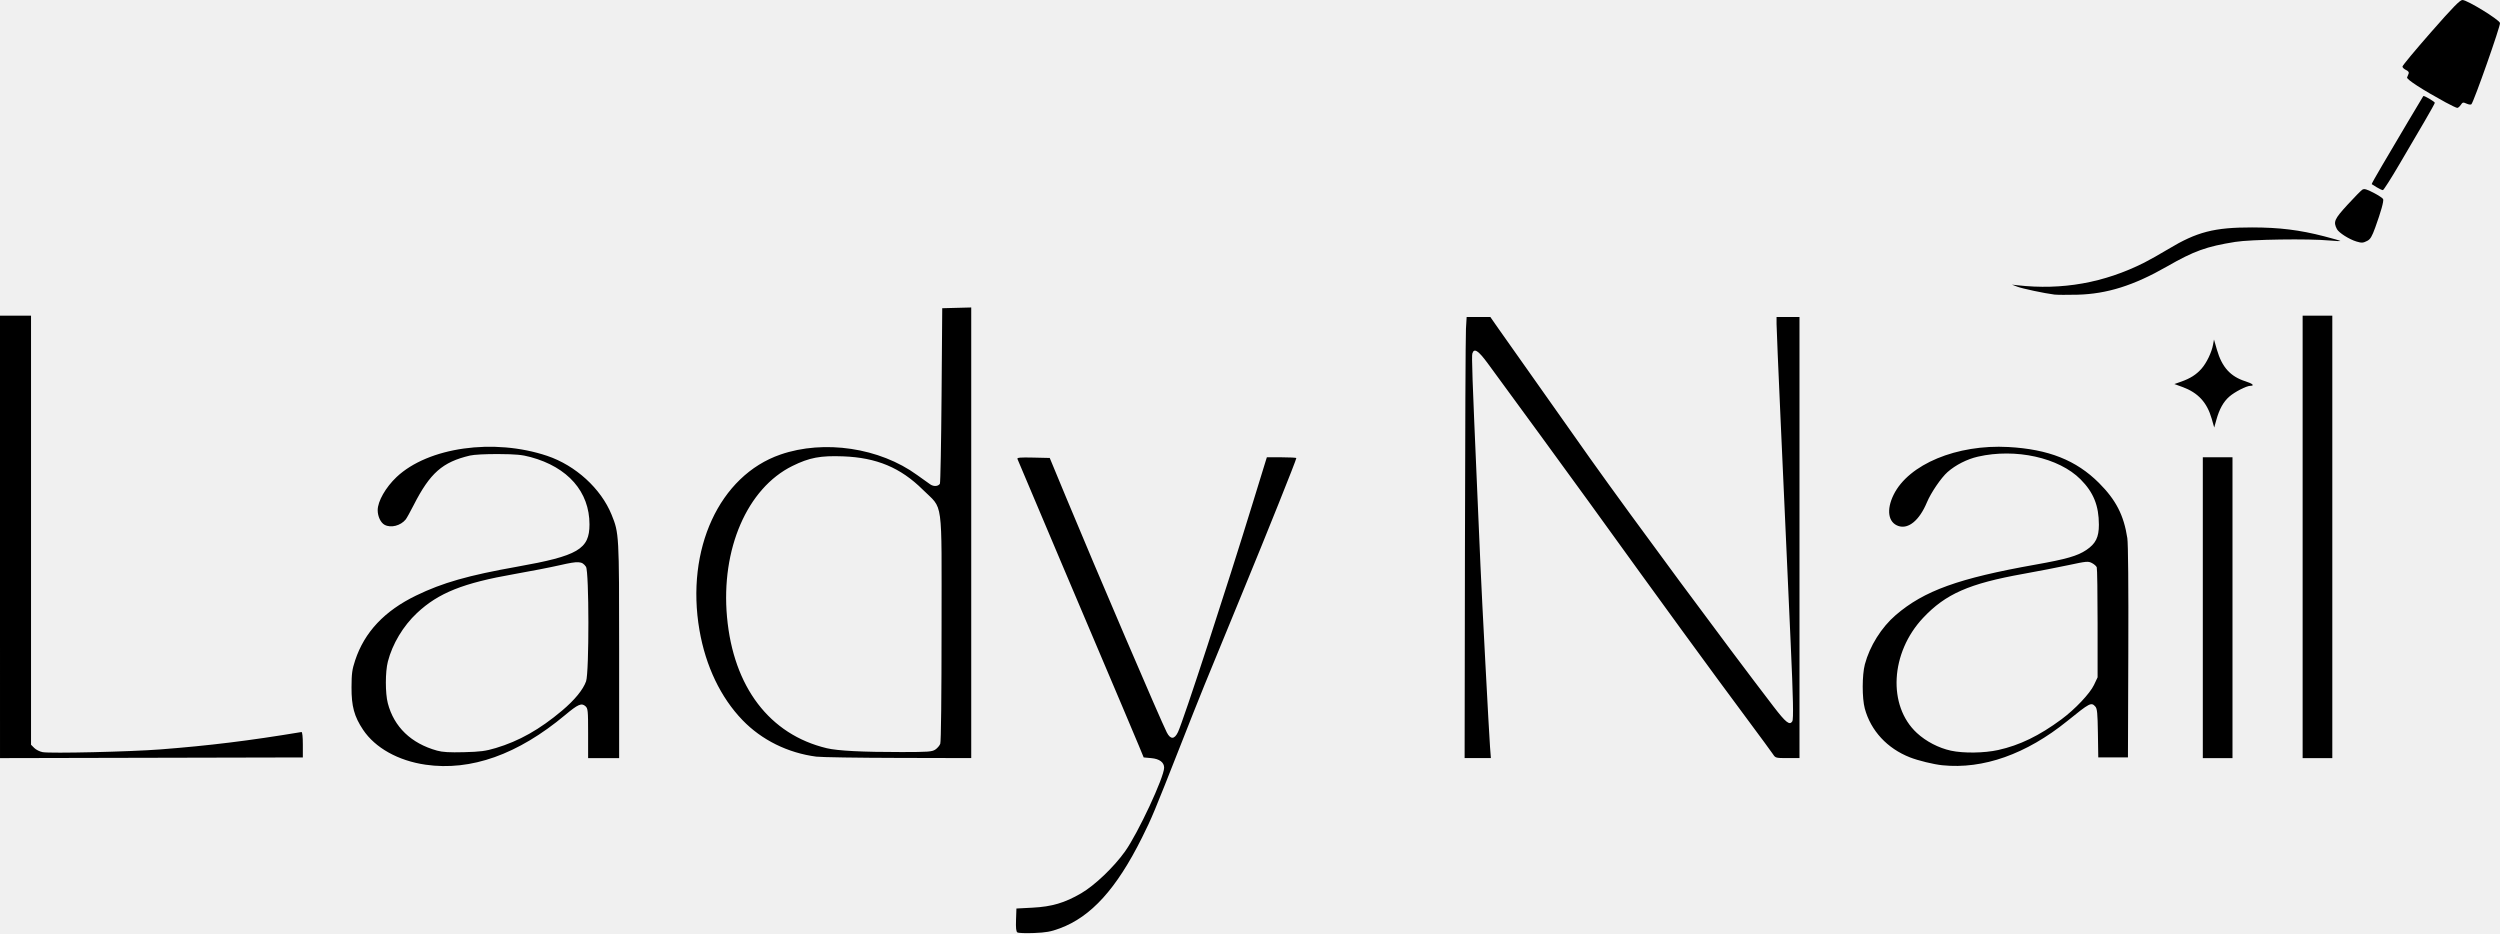
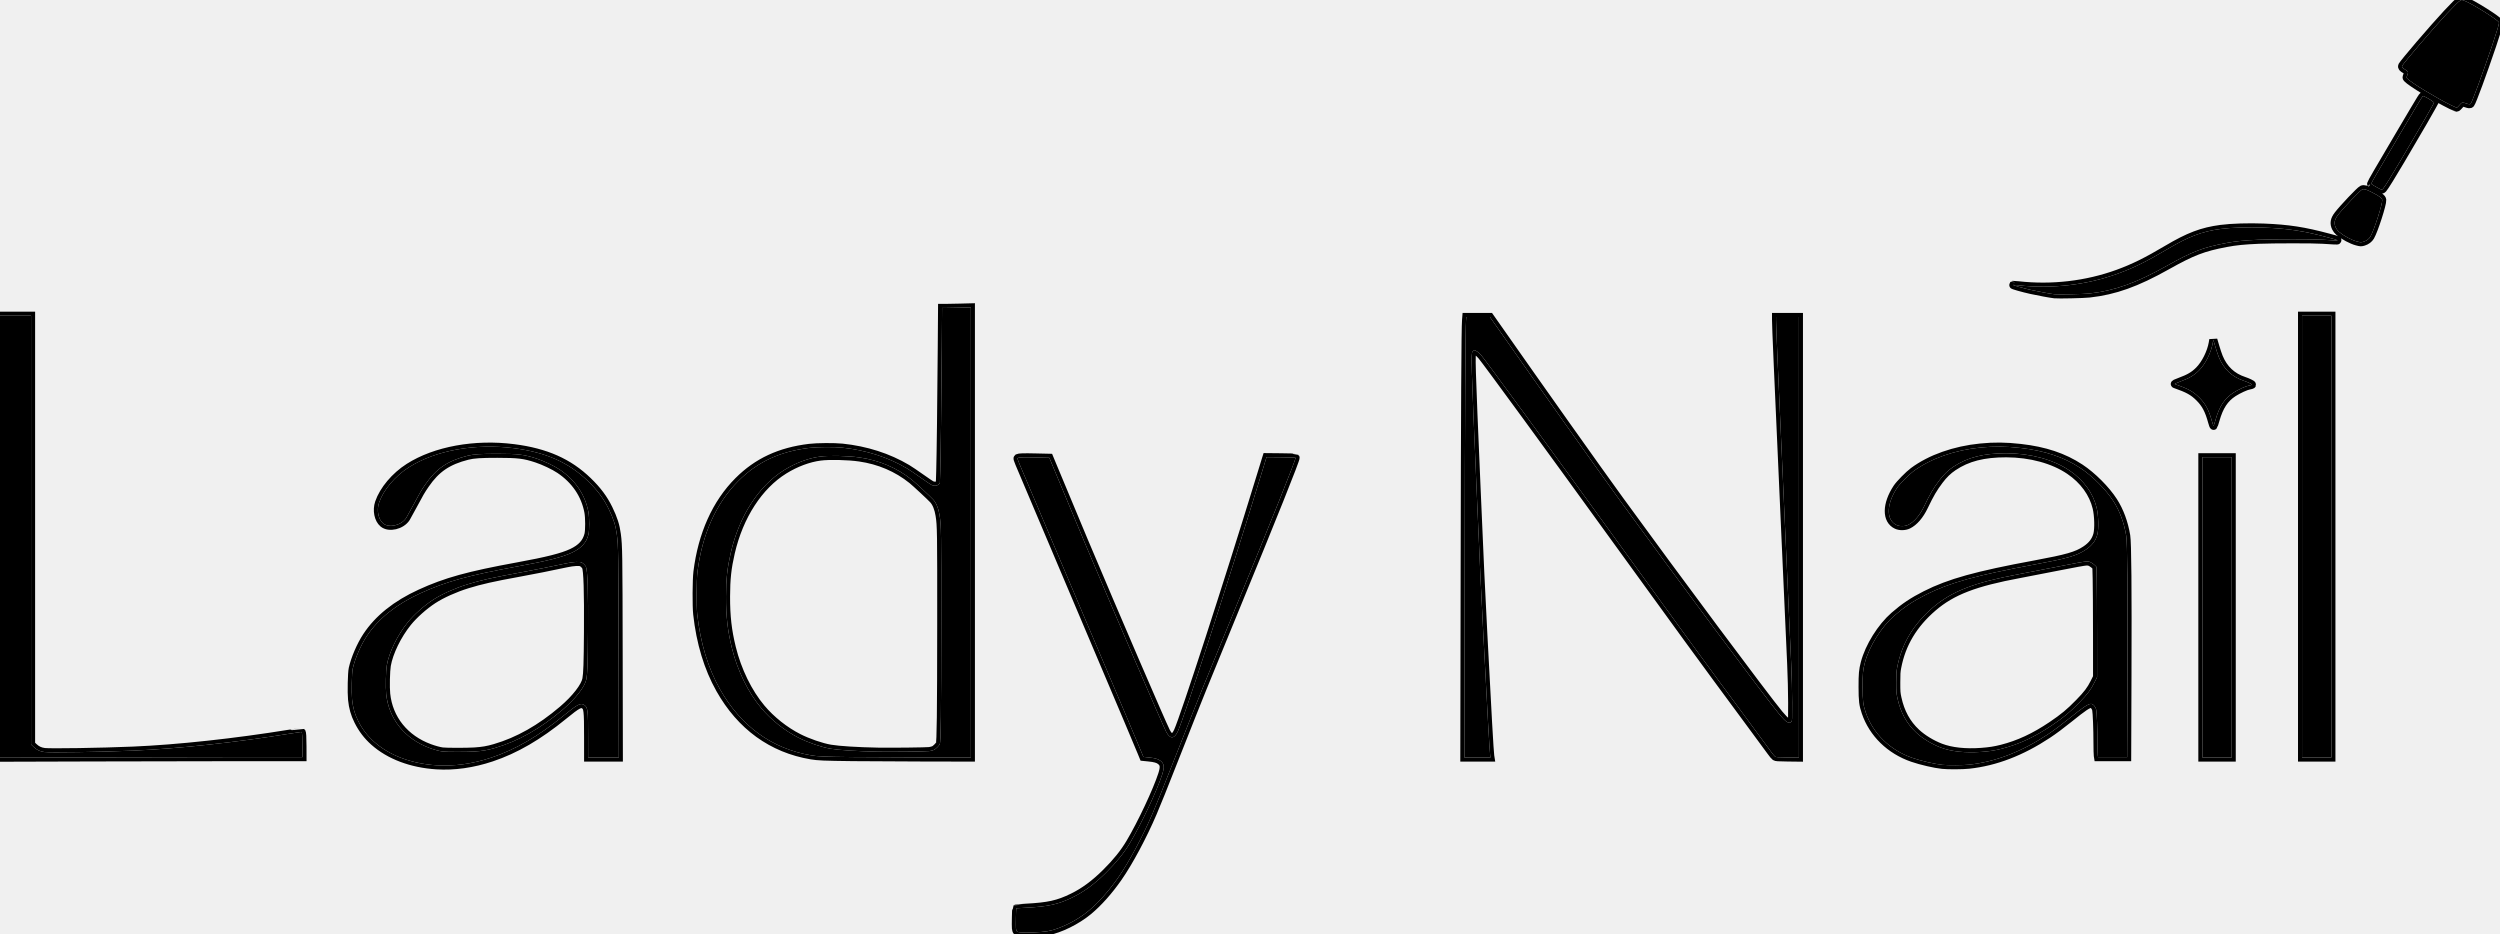
- <svg xmlns="http://www.w3.org/2000/svg" width="490.355mm" height="183.033mm" viewBox="0 0 490.355 183.033" version="1.1" id="svg1" xml:space="preserve">
-   <defs id="defs1" />
-   <g id="layer1" transform="translate(-278.4584,37.5444)">
-     <path style="fill:#000000" d="m 478.009,145.342 c -0.245,-0.17 -0.32,-0.868 -0.265,-2.463 l 0.078,-2.226 3.175,-0.166 c 3.787,-0.198 6.299,-0.942 9.525,-2.821 2.651,-1.544 6.395,-5.115 8.601,-8.204 2.534,-3.548 7.671,-14.555 7.671,-16.435 0,-1.042 -0.915,-1.724 -2.507,-1.87 l -1.505,-0.138 -0.926,-2.249 c -0.857,-2.082 -2.766,-6.587 -14.908,-35.19 -5.005,-11.789 -8.732,-20.604 -8.927,-21.109 -0.103,-0.267 0.559,-0.323 3.103,-0.265 l 3.233,0.075 3.236,7.805 c 5.822,14.044 18.499,43.625 19.724,46.028 0.723,1.417 1.509,1.391 2.196,-0.072 1.084,-2.308 9.489,-28.065 14.737,-45.162 1.184,-3.856 2.274,-7.398 2.422,-7.871 l 0.27,-0.86 h 2.89 c 1.589,0 2.89,0.071 2.89,0.159 0,0.348 -5.644,14.436 -10.641,26.564 -7.796,18.918 -7.884,19.136 -12.121,29.898 -5.158,13.102 -5.583,14.12 -7.513,17.992 -5,10.03 -9.977,15.518 -16.13,17.789 -1.76,0.649 -2.668,0.813 -5.056,0.909 -1.601,0.065 -3.064,0.011 -3.253,-0.119 z M 361.934,112.445 c -5.367,-0.774 -9.891,-3.302 -12.261,-6.85 -1.737,-2.601 -2.282,-4.605 -2.267,-8.334 0.011,-2.706 0.117,-3.488 0.715,-5.292 1.836,-5.534 5.753,-9.695 11.961,-12.706 5.176,-2.511 10.22,-3.95 19.844,-5.661 11.919,-2.119 14.155,-3.428 14.155,-8.292 0,-6.388 -4.222,-11.217 -11.542,-13.201 -1.691,-0.459 -2.883,-0.57 -6.318,-0.592 -2.478,-0.016 -4.792,0.105 -5.582,0.291 -5.395,1.274 -7.833,3.422 -11.05,9.734 -0.667,1.31 -1.366,2.569 -1.552,2.798 -0.998,1.23 -2.905,1.718 -4.14,1.057 -0.775,-0.415 -1.358,-1.65 -1.358,-2.88 0,-1.729 1.572,-4.482 3.708,-6.498 6.198,-5.846 19.089,-7.66 29.523,-4.154 5.591,1.879 10.564,6.419 12.647,11.547 1.467,3.611 1.481,3.867 1.481,26.695 v 21.046 h -3.043 -3.043 v -4.854 c 0,-4.484 -0.04,-4.889 -0.519,-5.323 -0.765,-0.692 -1.447,-0.397 -3.979,1.72 -9.267,7.749 -18.489,11.033 -27.384,9.75 z m 13.757,-3.263 c 4.592,-1.375 8.633,-3.655 13.003,-7.337 2.473,-2.084 4.141,-4.12 4.72,-5.76 0.616,-1.747 0.598,-21.579 -0.021,-22.463 -0.777,-1.11 -1.434,-1.151 -5.07,-0.32 -1.853,0.424 -5.87,1.207 -8.926,1.742 -10.097,1.766 -14.934,3.698 -19.152,7.651 -2.708,2.538 -4.82,6.062 -5.711,9.527 -0.517,2.012 -0.523,6.196 -0.011,8.161 1.212,4.654 4.57,7.887 9.659,9.301 1.092,0.303 2.414,0.38 5.292,0.307 3.214,-0.082 4.223,-0.213 6.216,-0.81 z m 283.767,3.376 c -1.734,-0.178 -4.739,-0.909 -6.372,-1.549 -4.465,-1.75 -7.681,-5.226 -8.863,-9.578 -0.549,-2.021 -0.541,-6.575 0.014,-8.67 0.951,-3.585 3.259,-7.266 6.064,-9.672 5.566,-4.773 12.302,-7.203 27.413,-9.89 6.068,-1.079 8.218,-1.697 9.956,-2.864 1.845,-1.239 2.471,-2.496 2.468,-4.958 -0.004,-3.75 -1.053,-6.348 -3.592,-8.898 -4.251,-4.268 -12.747,-6.146 -20.143,-4.453 -2.12,0.485 -4.364,1.625 -5.943,3.017 -1.262,1.114 -3.259,4.044 -4.057,5.954 -1.463,3.502 -3.602,5.285 -5.565,4.637 -2.032,-0.671 -2.423,-3.17 -0.961,-6.139 2.945,-5.982 12.426,-9.923 22.521,-9.361 7.866,0.438 13.291,2.59 17.748,7.04 3.337,3.332 4.885,6.339 5.569,10.822 0.167,1.092 0.24,9.474 0.195,22.383 l -0.072,20.638 h -2.91 -2.91 l -0.072,-4.749 c -0.06,-3.95 -0.145,-4.829 -0.504,-5.226 -0.805,-0.889 -1.062,-0.756 -5.509,2.841 -8.02,6.489 -16.498,9.493 -24.474,8.673 z m 10.927,-2.992 c 4.206,-0.93 8.056,-2.798 12.415,-6.023 2.653,-1.963 5.583,-5.059 6.379,-6.742 l 0.706,-1.493 V 84.731 c 0,-5.818 -0.074,-10.771 -0.164,-11.006 -0.09,-0.236 -0.518,-0.611 -0.951,-0.835 -0.731,-0.378 -1.049,-0.35 -4.532,0.396 -2.06,0.441 -6.067,1.218 -8.905,1.726 -10.643,1.906 -15.244,3.925 -19.673,8.633 -6.42,6.824 -6.986,17.239 -1.228,22.571 1.799,1.666 4.277,2.954 6.69,3.478 2.455,0.533 6.527,0.478 9.262,-0.127 z M 278.458,67.761 V 24.368 h 3.043 3.043 v 42.081 42.081 l 0.632,0.632 c 0.348,0.348 1.086,0.717 1.64,0.821 1.517,0.285 17.253,-0.082 23.128,-0.539 9.664,-0.752 17.341,-1.698 27.649,-3.407 0.161,-0.027 0.265,0.941 0.265,2.47 v 2.514 l -29.699,0.067 -29.699,0.067 z m 160.139,43.108 c -5.61,-0.729 -10.743,-3.267 -14.505,-7.169 -4.276,-4.436 -7.216,-10.578 -8.436,-17.622 -2.749,-15.875 3.911,-30.328 15.881,-34.467 8.566,-2.962 19.471,-1.33 26.804,4.012 1.073,0.781 2.243,1.615 2.601,1.853 0.674,0.448 1.53,0.386 1.869,-0.134 0.107,-0.164 0.254,-7.978 0.327,-17.364 l 0.132,-17.066 2.844,-0.075 2.844,-0.075 v 44.194 44.194 l -14.354,-0.034 c -7.894,-0.018 -15.098,-0.13 -16.007,-0.249 z m 23.306,-1.385 c 0.401,-0.262 0.842,-0.776 0.981,-1.142 0.153,-0.403 0.253,-9.369 0.253,-22.789 0,-25.916 0.394,-23.017 -3.68,-27.054 -4.363,-4.322 -9.069,-6.288 -15.634,-6.534 -4.458,-0.166 -6.613,0.243 -9.945,1.888 -8.865,4.376 -14.028,16.301 -12.823,29.613 1.243,13.727 8.349,23.072 19.58,25.749 2.128,0.507 7.025,0.757 14.709,0.75 5.168,-0.004 5.915,-0.059 6.56,-0.482 z M 565.795,70.207 c 0.035,-22.519 0.125,-41.986 0.199,-43.259 l 0.135,-2.315 h 2.325 2.325 l 1.52,2.183 c 1.724,2.475 14.227,20.185 18.073,25.598 8.296,11.677 26.589,36.419 35.945,48.617 2.425,3.162 3.161,3.743 3.686,2.91 0.26,-0.411 0.174,-4.553 -0.315,-15.28 -0.209,-4.584 -0.563,-12.442 -0.787,-17.463 -0.224,-5.02 -0.763,-16.945 -1.197,-26.498 -0.434,-9.554 -0.789,-17.977 -0.789,-18.719 v -1.349 h 2.249 2.249 v 43.259 43.259 h -2.351 c -2.273,0 -2.366,-0.024 -2.825,-0.728 -0.261,-0.4 -2.512,-3.466 -5.003,-6.813 -7.122,-9.569 -16.692,-22.699 -31.143,-42.73 -2.807,-3.891 -15.985,-21.943 -19.846,-27.186 -1.836,-2.493 -2.646,-3.014 -2.992,-1.926 -0.167,0.526 -0.023,4.633 0.919,26.201 0.283,6.476 0.584,13.441 0.67,15.478 0.243,5.763 1.683,33.081 1.873,35.52 l 0.17,2.183 h -2.577 -2.577 z M 710.523,81.65 V 52.149 h 2.91 2.91 V 81.65 111.151 H 713.433 710.523 Z M 730.102,67.76 V 24.368 h 2.91 2.91 v 43.392 43.392 h -2.91 -2.91 z M 712.268,44.591 c -0.92,-3.211 -2.678,-5.115 -5.765,-6.24 l -1.558,-0.568 1.341,-0.472 c 1.787,-0.629 2.964,-1.382 3.994,-2.555 0.984,-1.121 1.977,-3.185 2.247,-4.672 l 0.187,-1.032 0.58,2.01 c 0.986,3.419 2.649,5.256 5.601,6.187 1.393,0.439 1.867,0.877 0.955,0.882 -0.762,0.004 -3.075,1.19 -4.134,2.12 -1.155,1.014 -1.945,2.432 -2.535,4.548 l -0.421,1.511 z M 681.419,20.234 c -1.977,-0.25 -6.288,-1.166 -7.286,-1.548 l -1.049,-0.402 1.058,0.12 c 8.785,1 17.025,-0.469 24.911,-4.442 0.997,-0.502 3.122,-1.702 4.723,-2.665 5.586,-3.363 8.99,-4.242 16.404,-4.233 5.375,0.006 9.298,0.489 14.154,1.743 1.673,0.432 3.096,0.84 3.164,0.907 0.067,0.067 -0.884,0.028 -2.115,-0.087 -4.117,-0.385 -15.447,-0.217 -18.497,0.274 -5.699,0.918 -8.038,1.761 -13.418,4.84 -6.501,3.721 -11.756,5.373 -17.551,5.519 -1.965,0.05 -3.989,0.037 -4.498,-0.027 z M 740.642,9.822 C 739.223,9.394 737.194,8.102 736.828,7.395 c -0.741,-1.433 -0.52,-1.941 2.071,-4.772 1.346,-1.47 2.657,-2.805 2.914,-2.965 0.373,-0.233 0.818,-0.11 2.207,0.609 0.957,0.496 1.799,1.055 1.871,1.243 0.153,0.398 -0.414,2.437 -1.547,5.57 -0.638,1.762 -0.96,2.304 -1.557,2.612 -0.829,0.429 -1.104,0.446 -2.145,0.131 z m 4.012,-10.621 C 744.145,-1.106 743.693,-1.389 743.65,-1.428 c -0.043,-0.039 0.899,-1.721 2.093,-3.74 1.195,-2.018 3.468,-5.868 5.051,-8.554 1.584,-2.687 2.923,-4.928 2.977,-4.982 0.142,-0.142 2.256,1.1 2.258,1.327 0.001,0.106 -0.924,1.773 -2.055,3.704 -1.132,1.932 -3.364,5.739 -4.961,8.461 -1.597,2.722 -3.022,4.954 -3.168,4.96 -0.146,0.006 -0.681,-0.241 -1.191,-0.548 z M 758.148,-17.465 c -4.519,-2.459 -7.709,-4.524 -7.558,-4.894 0.083,-0.203 0.221,-0.545 0.308,-0.76 0.103,-0.254 -0.083,-0.5 -0.529,-0.704 -0.378,-0.172 -0.687,-0.474 -0.687,-0.67 0,-0.196 2.506,-3.213 5.569,-6.704 4.364,-4.974 5.707,-6.348 6.204,-6.348 0.921,0 7.181,3.838 7.357,4.511 0.134,0.511 -5.125,15.453 -5.61,15.941 -0.115,0.116 -0.543,0.059 -0.95,-0.126 -0.668,-0.305 -0.777,-0.28 -1.131,0.252 -0.215,0.324 -0.525,0.587 -0.69,0.585 -0.164,-0.002 -1.191,-0.49 -2.283,-1.083 z" id="path1" />
-   </g>
+ <svg xmlns="http://www.w3.org/2000/svg" width="1854" height="692" viewBox="0 0 1854 692" fill="none">
+   <mask id="path-1-outside-1_347_242" maskUnits="userSpaceOnUse" x="-3" y="-3" width="1860" height="698" fill="black">
+     <rect fill="white" x="-3" y="-3" width="1860" height="698" />
+     <path d="M756.37 691.427C754.13 691.188 753.725 690.756 753.414 688.265C753.237 686.842 753.496 673.781 753.706 673.593C753.736 673.567 756.928 673.378 760.8 673.174C777.539 672.293 784.733 670.696 795.371 665.5C804.005 661.281 811.737 655.579 820.238 647.157C827.99 639.476 833.582 632.536 838.004 625.106C846.544 610.758 857.966 586.482 861.879 574.366C863.694 568.747 863.388 566.339 860.583 564.181C858.832 562.834 856.527 562.18 851.893 561.715L847.945 561.32L846.502 557.8C843.303 549.997 834.424 528.999 803.252 455.514C770.874 379.187 758.979 351.103 755.9 343.72C754.797 341.075 754.414 339.818 754.669 339.68C755.652 339.149 758.99 339.045 768.187 339.258L778.198 339.49L779.536 342.725C786.141 358.696 798.69 388.792 803.902 401.16C827.625 457.455 861.367 535.812 864.848 542.691C867.646 548.221 870.857 548.127 873.459 542.44C878.371 531.701 910.131 433.89 934.712 353.8C936.846 346.848 938.743 340.68 938.929 340.094L939.267 339.028L949.927 339.134C955.79 339.192 960.68 339.332 960.792 339.445C961.351 340.005 943.776 383.93 915.358 453C892.18 509.335 890.003 514.717 874.081 555.08C861.163 587.828 858.485 594.511 854.967 602.76C847.609 620.017 837.282 639.302 829.178 650.92C822.309 660.768 814.548 669.473 807.2 675.572C798.574 682.733 785.884 689.01 776.856 690.582C771.841 691.455 760.88 691.907 756.37 691.427ZM323.78 567.553C305.121 566.371 288.779 560.206 277.37 550.045C272.445 545.658 268.625 540.644 265.615 534.613C263.024 529.423 261.734 524.876 261.095 518.688C260.568 513.574 260.883 499.071 261.591 495.88C263.219 488.536 267.52 478.531 271.909 471.88C280.521 458.826 293.742 448.232 311.68 440.013C330.606 431.342 347.422 426.685 383.794 420.045C405.885 416.011 416.942 413.219 424.101 409.864C431.096 406.586 434.885 402.446 436.39 396.44C437.158 393.378 437.144 383.918 436.364 379.72C433.98 366.855 426.621 355.983 415.038 348.214C410.945 345.468 403.363 341.865 397.918 340.077C388.794 337.081 384.261 336.528 368.782 336.523C356.635 336.519 351.094 336.889 346.718 337.994C332.061 341.696 323.487 347.52 315.442 359.24C312.345 363.752 311.091 365.897 306.49 374.563C304.19 378.895 301.843 383.168 301.276 384.059C297.733 389.619 288.499 391.803 284.119 388.117C280.528 385.096 279.207 378.418 281.096 372.84C284.297 363.391 292.958 353.096 303.198 346.567C322.838 334.045 352.193 328.688 381.003 332.369C404.786 335.407 421.771 342.944 436.076 356.809C443.074 363.591 447.703 369.8 451.369 377.32C454.946 384.656 456.616 389.891 457.443 396.358C458.577 405.229 458.642 409.559 458.782 486.04L458.922 561.8H447.54H436.158L436.151 546.84C436.139 526.465 435.919 524.609 433.294 522.841C430.63 521.045 428.404 522.192 417.919 530.765C399.349 545.949 382.214 555.902 364.479 561.807C350.511 566.457 336.875 568.383 323.78 567.553ZM351.827 557.317C357.923 556.922 361.619 556.287 367.033 554.704C384.367 549.636 400.811 540.345 417.207 526.356C426.954 518.039 433.904 509.077 434.885 503.56C435.641 499.308 435.89 491.939 436.057 468.792C436.274 438.82 435.758 422.672 434.504 420.228C433.981 419.207 432.589 417.802 431.52 417.216C429.985 416.375 425.378 416.604 419.84 417.799C409.42 420.045 394.735 422.965 384.48 424.828C365.609 428.257 356.46 430.32 346.615 433.364C337.307 436.241 327.708 440.548 321.28 444.729C314.49 449.146 306.904 455.902 302.291 461.64C294.704 471.079 288.506 483.827 286.852 493.395C286.148 497.466 285.882 509.71 286.391 514.645C288.297 533.141 300.182 547.93 318.59 554.711C322.082 555.998 325.739 556.994 328.096 557.3C330.944 557.671 346.192 557.683 351.827 557.317ZM1440.48 567.206C1434.68 566.595 1424.8 564.309 1418.3 562.069C1401.62 556.328 1388.95 543.964 1383.57 528.2C1381.68 522.659 1381.32 519.711 1381.3 509.48C1381.28 499.855 1381.55 496.894 1382.91 491.72C1386.13 479.444 1395.11 465.063 1404.82 456.608C1412.25 450.137 1418.68 445.849 1428 441.137C1445.76 432.159 1465.75 426.6 1509.12 418.578C1533.13 414.136 1540.12 412.122 1546.7 407.744C1551.38 404.627 1554.14 401.039 1555.38 396.465C1556.5 392.296 1556.26 382.365 1554.89 376.635C1552.28 365.723 1545.25 356.041 1534.8 348.955C1522.78 340.802 1505.79 336.173 1487.84 336.157C1470.97 336.141 1459.07 339.178 1448.62 346.165C1444.64 348.829 1441.46 351.909 1438.2 356.243C1433.71 362.222 1431.41 366.155 1426.89 375.56C1423.66 382.282 1419.55 387.05 1415.15 389.198C1412.65 390.417 1409 390.494 1406.56 389.379C1398.67 385.774 1398.8 373.984 1406.88 361.8C1408.8 358.908 1415.54 352.054 1418.94 349.532C1431.67 340.113 1449.46 333.814 1468.75 331.899C1478.94 330.886 1487.43 330.976 1498.4 332.213C1516.38 334.24 1530.4 338.925 1542.69 347.016C1551.64 352.907 1561.82 363.103 1567.35 371.72C1571.99 378.957 1575.18 387.588 1576.8 397.32C1577.65 402.437 1577.95 435.97 1577.71 501.88L1577.5 561.48H1566.71H1555.92L1555.73 560.28C1555.62 559.62 1555.52 555.48 1555.51 551.08C1555.49 540.633 1555.02 528.491 1554.54 526.307C1554.04 523.986 1552.25 521.992 1550.68 521.993C1548.55 521.994 1544.94 524.404 1534.77 532.62C1528.74 537.493 1523.12 541.674 1518.5 544.726C1499.01 557.593 1479.75 564.978 1460.16 567.088C1455.51 567.589 1444.74 567.653 1440.48 567.206ZM1469.28 557.625C1475.43 557.17 1479.44 556.545 1484.5 555.255C1497.16 552.026 1508.76 546.639 1521.49 538.066C1530.3 532.133 1534.88 528.337 1541.92 521.119C1547.97 514.926 1550.53 511.534 1553.14 506.298L1555.2 502.156L1555.18 470.138C1555.17 452.528 1555.05 434.125 1554.92 429.243L1554.69 420.366L1553.64 419.278C1553.06 418.68 1551.84 417.779 1550.93 417.276C1549.51 416.49 1548.97 416.37 1547.04 416.417C1545.67 416.452 1537.65 417.898 1526.4 420.142C1516.28 422.16 1503.54 424.636 1498.08 425.645C1464.47 431.857 1447.59 438.353 1433.44 450.508C1418.92 462.986 1410.29 477.461 1406.96 494.909C1406.36 498.063 1406.25 499.694 1406.26 506.12C1406.26 513.072 1406.32 513.944 1407.12 517.672C1409.4 528.291 1413.98 536.683 1421.19 543.388C1425.8 547.684 1432.5 551.771 1439.13 554.331C1446.92 557.338 1457.52 558.497 1469.28 557.625ZM0 398.013V234.12H11.52H23.04V393.111V552.103L24.95 553.924C27.286 556.153 29.667 557.286 32.903 557.709C37.232 558.275 74.612 557.69 98.56 556.678C131.722 555.28 174.566 550.641 214.88 544.085C219.632 543.313 223.574 542.728 223.641 542.787C224.078 543.175 224.294 546.678 224.306 553.56L224.321 561.48H182.961C160.213 561.48 109.741 561.576 70.801 561.693L0.001 561.906L0 398.013ZM632.64 561.464C610.986 561.201 606.632 561.02 601.633 560.173C572.435 555.225 549.39 538.52 533.915 511.084C525.078 495.418 519.376 476.578 517.06 455.4C516.403 449.39 516.507 430.063 517.229 424.2C520.651 396.388 531.076 373.167 547.524 356.719C561.68 342.562 578.395 334.783 600.32 332.148C606.013 331.464 618.792 331.38 624.64 331.988C642.267 333.822 658.663 339.089 672.725 347.434C674.526 348.503 679.112 351.596 682.916 354.307C686.72 357.018 690.351 359.453 690.986 359.718C692.881 360.51 694.861 360.351 696.022 359.313L697.014 358.427L697.294 349.473C697.628 338.804 698.139 297.636 698.437 257.4L698.651 228.36L701.406 228.359C702.92 228.359 707.724 228.264 712.08 228.148L720 227.937V394.869V561.8L685.68 561.746C666.804 561.716 642.936 561.589 632.64 561.464ZM689.374 556.999C690.57 556.823 692.088 556.403 692.749 556.066C693.98 555.438 696.272 553.166 696.948 551.902C697.726 550.449 697.983 529.34 698.031 463.08C698.081 393.769 698.024 389.862 696.797 382.106C695.997 377.041 694.336 372.966 692.057 370.479C690.069 368.308 678.938 357.961 676.384 355.909C665.28 346.988 652.15 341.373 637.44 339.255C628.885 338.024 614.991 337.711 608.224 338.598C599.589 339.73 590.116 343.279 581.556 348.588C562.699 360.286 548.256 382.615 541.965 409.8C539.339 421.149 538.448 429.361 538.425 442.44C538.398 457.107 539.599 467.674 542.744 480.457C546.891 497.317 554.822 513.553 564.58 525.16C572.011 534.001 581.867 541.831 592.194 547.1C599.151 550.649 609.144 554.091 615.769 555.22C622.129 556.303 635.9 557.168 651.2 557.445C661.307 557.629 687.153 557.326 689.374 556.999ZM1086.21 426.04C1086.42 301.58 1086.74 243.43 1087.24 237.4L1087.43 235.08H1096.17H1104.92L1108.68 240.44C1144.54 291.594 1183.49 346.518 1201.32 371.08C1240.82 425.493 1309.3 517.383 1319.39 529.508C1324.59 535.761 1326.78 537.118 1328.54 535.173C1329.08 534.572 1329.12 533.655 1329.08 521.205C1329.06 513.091 1328.78 501.81 1328.36 492.36C1327.97 483.824 1326.01 440.264 1324 395.56C1318.35 270.288 1317.12 242.031 1317.12 237.24V235.08H1325.6H1334.08V398.463V561.847L1325.66 561.743C1318.44 561.655 1317.13 561.564 1316.43 561.103C1315.98 560.808 1314.56 559.08 1313.26 557.263C1311.97 555.446 1303.77 544.312 1295.04 532.52C1264.57 491.349 1241.74 460.068 1197.76 399.24C1151.49 335.23 1102.31 267.958 1098.76 263.816C1096.64 261.337 1094.24 259.579 1093.24 259.775C1092.95 259.832 1092.4 260.288 1092.03 260.788C1090.81 262.438 1090.97 267.766 1095.04 362.76C1097.63 422.896 1098.07 432.468 1100.01 469.96C1103.01 527.974 1104.69 557.648 1105.15 560.6L1105.34 561.8H1095.66H1085.97L1086.21 426.04ZM1633.28 450.44V339.08H1644.16H1655.04V450.44V561.8H1644.16H1633.28V450.44ZM1707.2 397.96V234.12H1718.08H1728.96V397.96V561.8H1718.08H1707.2V397.96ZM1640.49 312.767C1638.13 304.125 1635.62 299.408 1630.92 294.76C1626.4 290.297 1622.79 288.307 1612.96 284.86C1612.48 284.693 1613.38 284.246 1616.48 283.11C1623.49 280.538 1627.05 278.448 1630.79 274.713C1635.52 269.978 1639.74 261.56 1640.99 254.331L1641.39 251.982L1642.88 257.051C1643.7 259.839 1644.89 263.39 1645.53 264.943C1649.11 273.698 1655.37 279.577 1664.16 282.44C1666.73 283.278 1670.08 284.882 1670.08 285.277C1670.08 285.425 1669.14 285.702 1667.98 285.893C1665.59 286.289 1659.95 288.871 1656.28 291.246C1649.73 295.478 1645.88 301.333 1643.02 311.4C1642.37 313.688 1641.74 315.671 1641.61 315.807C1641.49 315.943 1640.99 314.575 1640.49 312.767ZM1523.68 218.237C1520.68 217.902 1512.33 216.366 1506.24 215.03C1500.44 213.756 1492.55 211.529 1492.85 211.247C1492.91 211.19 1494.69 211.337 1496.8 211.574C1521.72 214.362 1547.47 211.349 1570.55 202.945C1582.34 198.652 1591.94 193.913 1607.2 184.849C1623.18 175.362 1633.11 171.602 1647.04 169.77C1654.86 168.741 1667.71 168.339 1678.67 168.78C1697.18 169.526 1708.57 171.28 1726.88 176.2C1734.73 178.31 1735.07 178.496 1730.72 178.289C1728.78 178.197 1725.11 177.971 1722.56 177.786C1716.41 177.341 1685.49 177.343 1675.2 177.789C1664.08 178.272 1658.09 178.871 1650.98 180.21C1633.88 183.433 1625.85 186.513 1607.04 197.075C1584.27 209.858 1568.28 215.571 1549.44 217.665C1545.27 218.128 1526.45 218.546 1523.68 218.237ZM1747.94 179.083C1743.96 178.038 1738.27 175 1734.66 171.981C1733.73 171.212 1732.81 170.022 1732.26 168.907C1730.69 165.69 1731.15 162.937 1733.87 159.4C1737.71 154.395 1750.27 141.169 1751.8 140.519C1753.17 139.938 1754.76 140.415 1759.35 142.78C1764.61 145.489 1766.53 146.931 1766.66 148.277C1766.94 151.155 1760.58 170.891 1757.88 175.493C1756.89 177.183 1754.97 178.612 1752.85 179.243C1750.88 179.829 1750.78 179.826 1747.94 179.083ZM1763.25 139.238C1761.08 138.072 1759.47 137.091 1758.44 136.316C1758.24 136.163 1764.65 125.095 1779.28 100.36C1798.58 67.731 1796.44 71.161 1797.41 71.397C1798.51 71.663 1802.56 73.98 1804 75.161L1805.14 76.102L1803.63 78.871C1800.91 83.88 1797.16 90.328 1780.56 118.564C1774.13 129.496 1768.34 138.822 1767.28 139.96C1766.91 140.356 1766.45 140.677 1766.26 140.675C1766.07 140.672 1764.72 140.025 1763.25 139.238ZM1817.66 77.974C1806.33 72.4 1787.75 61.081 1785.16 58.172C1784.57 57.512 1784.57 57.464 1785.27 55.751C1785.69 54.699 1785.89 53.735 1785.76 53.33C1785.65 52.96 1784.77 52.215 1783.81 51.675C1781.69 50.481 1781.01 49.634 1781.48 48.769C1782.04 47.724 1787.8 40.692 1794.39 33C1810.41 14.326 1822.23 1.56 1824.59 0.368C1825.62 -0.149 1825.75 -0.143 1827.54 0.525C1833.3 2.679 1852.49 14.733 1853.23 16.661C1853.49 17.355 1852.02 22.326 1848.21 33.64C1841.26 54.217 1833.41 75.509 1832.25 76.92C1831.79 77.478 1830.99 77.421 1828.88 76.68C1826.46 75.828 1825.74 75.87 1824.88 76.912C1823.59 78.473 1822.15 79.88 1821.84 79.88C1821.67 79.88 1819.79 79.022 1817.66 77.974Z" />
+   </mask>
+   <path d="M756.37 691.427C754.13 691.188 753.725 690.756 753.414 688.265C753.237 686.842 753.496 673.781 753.706 673.593C753.736 673.567 756.928 673.378 760.8 673.174C777.539 672.293 784.733 670.696 795.371 665.5C804.005 661.281 811.737 655.579 820.238 647.157C827.99 639.476 833.582 632.536 838.004 625.106C846.544 610.758 857.966 586.482 861.879 574.366C863.694 568.747 863.388 566.339 860.583 564.181C858.832 562.834 856.527 562.18 851.893 561.715L847.945 561.32L846.502 557.8C843.303 549.997 834.424 528.999 803.252 455.514C770.874 379.187 758.979 351.103 755.9 343.72C754.797 341.075 754.414 339.818 754.669 339.68C755.652 339.149 758.99 339.045 768.187 339.258L778.198 339.49L779.536 342.725C786.141 358.696 798.69 388.792 803.902 401.16C827.625 457.455 861.367 535.812 864.848 542.691C867.646 548.221 870.857 548.127 873.459 542.44C878.371 531.701 910.131 433.89 934.712 353.8C936.846 346.848 938.743 340.68 938.929 340.094L939.267 339.028L949.927 339.134C955.79 339.192 960.68 339.332 960.792 339.445C961.351 340.005 943.776 383.93 915.358 453C892.18 509.335 890.003 514.717 874.081 555.08C861.163 587.828 858.485 594.511 854.967 602.76C847.609 620.017 837.282 639.302 829.178 650.92C822.309 660.768 814.548 669.473 807.2 675.572C798.574 682.733 785.884 689.01 776.856 690.582C771.841 691.455 760.88 691.907 756.37 691.427ZM323.78 567.553C305.121 566.371 288.779 560.206 277.37 550.045C272.445 545.658 268.625 540.644 265.615 534.613C263.024 529.423 261.734 524.876 261.095 518.688C260.568 513.574 260.883 499.071 261.591 495.88C263.219 488.536 267.52 478.531 271.909 471.88C280.521 458.826 293.742 448.232 311.68 440.013C330.606 431.342 347.422 426.685 383.794 420.045C405.885 416.011 416.942 413.219 424.101 409.864C431.096 406.586 434.885 402.446 436.39 396.44C437.158 393.378 437.144 383.918 436.364 379.72C433.98 366.855 426.621 355.983 415.038 348.214C410.945 345.468 403.363 341.865 397.918 340.077C388.794 337.081 384.261 336.528 368.782 336.523C356.635 336.519 351.094 336.889 346.718 337.994C332.061 341.696 323.487 347.52 315.442 359.24C312.345 363.752 311.091 365.897 306.49 374.563C304.19 378.895 301.843 383.168 301.276 384.059C297.733 389.619 288.499 391.803 284.119 388.117C280.528 385.096 279.207 378.418 281.096 372.84C284.297 363.391 292.958 353.096 303.198 346.567C322.838 334.045 352.193 328.688 381.003 332.369C404.786 335.407 421.771 342.944 436.076 356.809C443.074 363.591 447.703 369.8 451.369 377.32C454.946 384.656 456.616 389.891 457.443 396.358C458.577 405.229 458.642 409.559 458.782 486.04L458.922 561.8H447.54H436.158L436.151 546.84C436.139 526.465 435.919 524.609 433.294 522.841C430.63 521.045 428.404 522.192 417.919 530.765C399.349 545.949 382.214 555.902 364.479 561.807C350.511 566.457 336.875 568.383 323.78 567.553ZM351.827 557.317C357.923 556.922 361.619 556.287 367.033 554.704C384.367 549.636 400.811 540.345 417.207 526.356C426.954 518.039 433.904 509.077 434.885 503.56C435.641 499.308 435.89 491.939 436.057 468.792C436.274 438.82 435.758 422.672 434.504 420.228C433.981 419.207 432.589 417.802 431.52 417.216C429.985 416.375 425.378 416.604 419.84 417.799C409.42 420.045 394.735 422.965 384.48 424.828C365.609 428.257 356.46 430.32 346.615 433.364C337.307 436.241 327.708 440.548 321.28 444.729C314.49 449.146 306.904 455.902 302.291 461.64C294.704 471.079 288.506 483.827 286.852 493.395C286.148 497.466 285.882 509.71 286.391 514.645C288.297 533.141 300.182 547.93 318.59 554.711C322.082 555.998 325.739 556.994 328.096 557.3C330.944 557.671 346.192 557.683 351.827 557.317ZM1440.48 567.206C1434.68 566.595 1424.8 564.309 1418.3 562.069C1401.62 556.328 1388.95 543.964 1383.57 528.2C1381.68 522.659 1381.32 519.711 1381.3 509.48C1381.28 499.855 1381.55 496.894 1382.91 491.72C1386.13 479.444 1395.11 465.063 1404.82 456.608C1412.25 450.137 1418.68 445.849 1428 441.137C1445.76 432.159 1465.75 426.6 1509.12 418.578C1533.13 414.136 1540.12 412.122 1546.7 407.744C1551.38 404.627 1554.14 401.039 1555.38 396.465C1556.5 392.296 1556.26 382.365 1554.89 376.635C1552.28 365.723 1545.25 356.041 1534.8 348.955C1522.78 340.802 1505.79 336.173 1487.84 336.157C1470.97 336.141 1459.07 339.178 1448.62 346.165C1444.64 348.829 1441.46 351.909 1438.2 356.243C1433.71 362.222 1431.41 366.155 1426.89 375.56C1423.66 382.282 1419.55 387.05 1415.15 389.198C1412.65 390.417 1409 390.494 1406.56 389.379C1398.67 385.774 1398.8 373.984 1406.88 361.8C1408.8 358.908 1415.54 352.054 1418.94 349.532C1431.67 340.113 1449.46 333.814 1468.75 331.899C1478.94 330.886 1487.43 330.976 1498.4 332.213C1516.38 334.24 1530.4 338.925 1542.69 347.016C1551.64 352.907 1561.82 363.103 1567.35 371.72C1571.99 378.957 1575.18 387.588 1576.8 397.32C1577.65 402.437 1577.95 435.97 1577.71 501.88L1577.5 561.48H1566.71H1555.92L1555.73 560.28C1555.62 559.62 1555.52 555.48 1555.51 551.08C1555.49 540.633 1555.02 528.491 1554.54 526.307C1554.04 523.986 1552.25 521.992 1550.68 521.993C1548.55 521.994 1544.94 524.404 1534.77 532.62C1528.74 537.493 1523.12 541.674 1518.5 544.726C1499.01 557.593 1479.75 564.978 1460.16 567.088C1455.51 567.589 1444.74 567.653 1440.48 567.206ZM1469.28 557.625C1475.43 557.17 1479.44 556.545 1484.5 555.255C1497.16 552.026 1508.76 546.639 1521.49 538.066C1530.3 532.133 1534.88 528.337 1541.92 521.119C1547.97 514.926 1550.53 511.534 1553.14 506.298L1555.2 502.156L1555.18 470.138C1555.17 452.528 1555.05 434.125 1554.92 429.243L1554.69 420.366L1553.64 419.278C1553.06 418.68 1551.84 417.779 1550.93 417.276C1549.51 416.49 1548.97 416.37 1547.04 416.417C1545.67 416.452 1537.65 417.898 1526.4 420.142C1516.28 422.16 1503.54 424.636 1498.08 425.645C1464.47 431.857 1447.59 438.353 1433.44 450.508C1418.92 462.986 1410.29 477.461 1406.96 494.909C1406.36 498.063 1406.25 499.694 1406.26 506.12C1406.26 513.072 1406.32 513.944 1407.12 517.672C1409.4 528.291 1413.98 536.683 1421.19 543.388C1425.8 547.684 1432.5 551.771 1439.13 554.331C1446.92 557.338 1457.52 558.497 1469.28 557.625ZM0 398.013V234.12H11.52H23.04V393.111V552.103L24.95 553.924C27.286 556.153 29.667 557.286 32.903 557.709C37.232 558.275 74.612 557.69 98.56 556.678C131.722 555.28 174.566 550.641 214.88 544.085C219.632 543.313 223.574 542.728 223.641 542.787C224.078 543.175 224.294 546.678 224.306 553.56L224.321 561.48H182.961C160.213 561.48 109.741 561.576 70.801 561.693L0.001 561.906L0 398.013ZM632.64 561.464C610.986 561.201 606.632 561.02 601.633 560.173C572.435 555.225 549.39 538.52 533.915 511.084C525.078 495.418 519.376 476.578 517.06 455.4C516.403 449.39 516.507 430.063 517.229 424.2C520.651 396.388 531.076 373.167 547.524 356.719C561.68 342.562 578.395 334.783 600.32 332.148C606.013 331.464 618.792 331.38 624.64 331.988C642.267 333.822 658.663 339.089 672.725 347.434C674.526 348.503 679.112 351.596 682.916 354.307C686.72 357.018 690.351 359.453 690.986 359.718C692.881 360.51 694.861 360.351 696.022 359.313L697.014 358.427L697.294 349.473C697.628 338.804 698.139 297.636 698.437 257.4L698.651 228.36L701.406 228.359C702.92 228.359 707.724 228.264 712.08 228.148L720 227.937V394.869V561.8L685.68 561.746C666.804 561.716 642.936 561.589 632.64 561.464ZM689.374 556.999C690.57 556.823 692.088 556.403 692.749 556.066C693.98 555.438 696.272 553.166 696.948 551.902C697.726 550.449 697.983 529.34 698.031 463.08C698.081 393.769 698.024 389.862 696.797 382.106C695.997 377.041 694.336 372.966 692.057 370.479C690.069 368.308 678.938 357.961 676.384 355.909C665.28 346.988 652.15 341.373 637.44 339.255C628.885 338.024 614.991 337.711 608.224 338.598C599.589 339.73 590.116 343.279 581.556 348.588C562.699 360.286 548.256 382.615 541.965 409.8C539.339 421.149 538.448 429.361 538.425 442.44C538.398 457.107 539.599 467.674 542.744 480.457C546.891 497.317 554.822 513.553 564.58 525.16C572.011 534.001 581.867 541.831 592.194 547.1C599.151 550.649 609.144 554.091 615.769 555.22C622.129 556.303 635.9 557.168 651.2 557.445C661.307 557.629 687.153 557.326 689.374 556.999ZM1086.21 426.04C1086.42 301.58 1086.74 243.43 1087.24 237.4L1087.43 235.08H1096.17H1104.92L1108.68 240.44C1144.54 291.594 1183.49 346.518 1201.32 371.08C1240.82 425.493 1309.3 517.383 1319.39 529.508C1324.59 535.761 1326.78 537.118 1328.54 535.173C1329.08 534.572 1329.12 533.655 1329.08 521.205C1329.06 513.091 1328.78 501.81 1328.36 492.36C1327.97 483.824 1326.01 440.264 1324 395.56C1318.35 270.288 1317.12 242.031 1317.12 237.24V235.08H1325.6H1334.08V398.463V561.847L1325.66 561.743C1318.44 561.655 1317.13 561.564 1316.43 561.103C1315.98 560.808 1314.56 559.08 1313.26 557.263C1311.97 555.446 1303.77 544.312 1295.04 532.52C1264.57 491.349 1241.74 460.068 1197.76 399.24C1151.49 335.23 1102.31 267.958 1098.76 263.816C1096.64 261.337 1094.24 259.579 1093.24 259.775C1092.95 259.832 1092.4 260.288 1092.03 260.788C1090.81 262.438 1090.97 267.766 1095.04 362.76C1097.63 422.896 1098.07 432.468 1100.01 469.96C1103.01 527.974 1104.69 557.648 1105.15 560.6L1105.34 561.8H1095.66H1085.97L1086.21 426.04ZM1633.28 450.44V339.08H1644.16H1655.04V450.44V561.8H1644.16H1633.28V450.44ZM1707.2 397.96V234.12H1718.08H1728.96V397.96V561.8H1718.08H1707.2V397.96ZM1640.49 312.767C1638.13 304.125 1635.62 299.408 1630.92 294.76C1626.4 290.297 1622.79 288.307 1612.96 284.86C1612.48 284.693 1613.38 284.246 1616.48 283.11C1623.49 280.538 1627.05 278.448 1630.79 274.713C1635.52 269.978 1639.74 261.56 1640.99 254.331L1641.39 251.982L1642.88 257.051C1643.7 259.839 1644.89 263.39 1645.53 264.943C1649.11 273.698 1655.37 279.577 1664.16 282.44C1666.73 283.278 1670.08 284.882 1670.08 285.277C1670.08 285.425 1669.14 285.702 1667.98 285.893C1665.59 286.289 1659.95 288.871 1656.28 291.246C1649.73 295.478 1645.88 301.333 1643.02 311.4C1642.37 313.688 1641.74 315.671 1641.61 315.807C1641.49 315.943 1640.99 314.575 1640.49 312.767ZM1523.68 218.237C1520.68 217.902 1512.33 216.366 1506.24 215.03C1500.44 213.756 1492.55 211.529 1492.85 211.247C1492.91 211.19 1494.69 211.337 1496.8 211.574C1521.72 214.362 1547.47 211.349 1570.55 202.945C1582.34 198.652 1591.94 193.913 1607.2 184.849C1623.18 175.362 1633.11 171.602 1647.04 169.77C1654.86 168.741 1667.71 168.339 1678.67 168.78C1697.18 169.526 1708.57 171.28 1726.88 176.2C1734.73 178.31 1735.07 178.496 1730.72 178.289C1728.78 178.197 1725.11 177.971 1722.56 177.786C1716.41 177.341 1685.49 177.343 1675.2 177.789C1664.08 178.272 1658.09 178.871 1650.98 180.21C1633.88 183.433 1625.85 186.513 1607.04 197.075C1584.27 209.858 1568.28 215.571 1549.44 217.665C1545.27 218.128 1526.45 218.546 1523.68 218.237ZM1747.94 179.083C1743.96 178.038 1738.27 175 1734.66 171.981C1733.73 171.212 1732.81 170.022 1732.26 168.907C1730.69 165.69 1731.15 162.937 1733.87 159.4C1737.71 154.395 1750.27 141.169 1751.8 140.519C1753.17 139.938 1754.76 140.415 1759.35 142.78C1764.61 145.489 1766.53 146.931 1766.66 148.277C1766.94 151.155 1760.58 170.891 1757.88 175.493C1756.89 177.183 1754.97 178.612 1752.85 179.243C1750.88 179.829 1750.78 179.826 1747.94 179.083ZM1763.25 139.238C1761.08 138.072 1759.47 137.091 1758.44 136.316C1758.24 136.163 1764.65 125.095 1779.28 100.36C1798.58 67.731 1796.44 71.161 1797.41 71.397C1798.51 71.663 1802.56 73.98 1804 75.161L1805.14 76.102L1803.63 78.871C1800.91 83.88 1797.16 90.328 1780.56 118.564C1774.13 129.496 1768.34 138.822 1767.28 139.96C1766.91 140.356 1766.45 140.677 1766.26 140.675C1766.07 140.672 1764.72 140.025 1763.25 139.238ZM1817.66 77.974C1806.33 72.4 1787.75 61.081 1785.16 58.172C1784.57 57.512 1784.57 57.464 1785.27 55.751C1785.69 54.699 1785.89 53.735 1785.76 53.33C1785.65 52.96 1784.77 52.215 1783.81 51.675C1781.69 50.481 1781.01 49.634 1781.48 48.769C1782.04 47.724 1787.8 40.692 1794.39 33C1810.41 14.326 1822.23 1.56 1824.59 0.368C1825.62 -0.149 1825.75 -0.143 1827.54 0.525C1833.3 2.679 1852.49 14.733 1853.23 16.661C1853.49 17.355 1852.02 22.326 1848.21 33.64C1841.26 54.217 1833.41 75.509 1832.25 76.92C1831.79 77.478 1830.99 77.421 1828.88 76.68C1826.46 75.828 1825.74 75.87 1824.88 76.912C1823.59 78.473 1822.15 79.88 1821.84 79.88C1821.67 79.88 1819.79 79.022 1817.66 77.974Z" fill="black" />
+   <path d="M756.37 691.427C754.13 691.188 753.725 690.756 753.414 688.265C753.237 686.842 753.496 673.781 753.706 673.593C753.736 673.567 756.928 673.378 760.8 673.174C777.539 672.293 784.733 670.696 795.371 665.5C804.005 661.281 811.737 655.579 820.238 647.157C827.99 639.476 833.582 632.536 838.004 625.106C846.544 610.758 857.966 586.482 861.879 574.366C863.694 568.747 863.388 566.339 860.583 564.181C858.832 562.834 856.527 562.18 851.893 561.715L847.945 561.32L846.502 557.8C843.303 549.997 834.424 528.999 803.252 455.514C770.874 379.187 758.979 351.103 755.9 343.72C754.797 341.075 754.414 339.818 754.669 339.68C755.652 339.149 758.99 339.045 768.187 339.258L778.198 339.49L779.536 342.725C786.141 358.696 798.69 388.792 803.902 401.16C827.625 457.455 861.367 535.812 864.848 542.691C867.646 548.221 870.857 548.127 873.459 542.44C878.371 531.701 910.131 433.89 934.712 353.8C936.846 346.848 938.743 340.68 938.929 340.094L939.267 339.028L949.927 339.134C955.79 339.192 960.68 339.332 960.792 339.445C961.351 340.005 943.776 383.93 915.358 453C892.18 509.335 890.003 514.717 874.081 555.08C861.163 587.828 858.485 594.511 854.967 602.76C847.609 620.017 837.282 639.302 829.178 650.92C822.309 660.768 814.548 669.473 807.2 675.572C798.574 682.733 785.884 689.01 776.856 690.582C771.841 691.455 760.88 691.907 756.37 691.427ZM323.78 567.553C305.121 566.371 288.779 560.206 277.37 550.045C272.445 545.658 268.625 540.644 265.615 534.613C263.024 529.423 261.734 524.876 261.095 518.688C260.568 513.574 260.883 499.071 261.591 495.88C263.219 488.536 267.52 478.531 271.909 471.88C280.521 458.826 293.742 448.232 311.68 440.013C330.606 431.342 347.422 426.685 383.794 420.045C405.885 416.011 416.942 413.219 424.101 409.864C431.096 406.586 434.885 402.446 436.39 396.44C437.158 393.378 437.144 383.918 436.364 379.72C433.98 366.855 426.621 355.983 415.038 348.214C410.945 345.468 403.363 341.865 397.918 340.077C388.794 337.081 384.261 336.528 368.782 336.523C356.635 336.519 351.094 336.889 346.718 337.994C332.061 341.696 323.487 347.52 315.442 359.24C312.345 363.752 311.091 365.897 306.49 374.563C304.19 378.895 301.843 383.168 301.276 384.059C297.733 389.619 288.499 391.803 284.119 388.117C280.528 385.096 279.207 378.418 281.096 372.84C284.297 363.391 292.958 353.096 303.198 346.567C322.838 334.045 352.193 328.688 381.003 332.369C404.786 335.407 421.771 342.944 436.076 356.809C443.074 363.591 447.703 369.8 451.369 377.32C454.946 384.656 456.616 389.891 457.443 396.358C458.577 405.229 458.642 409.559 458.782 486.04L458.922 561.8H447.54H436.158L436.151 546.84C436.139 526.465 435.919 524.609 433.294 522.841C430.63 521.045 428.404 522.192 417.919 530.765C399.349 545.949 382.214 555.902 364.479 561.807C350.511 566.457 336.875 568.383 323.78 567.553ZM351.827 557.317C357.923 556.922 361.619 556.287 367.033 554.704C384.367 549.636 400.811 540.345 417.207 526.356C426.954 518.039 433.904 509.077 434.885 503.56C435.641 499.308 435.89 491.939 436.057 468.792C436.274 438.82 435.758 422.672 434.504 420.228C433.981 419.207 432.589 417.802 431.52 417.216C429.985 416.375 425.378 416.604 419.84 417.799C409.42 420.045 394.735 422.965 384.48 424.828C365.609 428.257 356.46 430.32 346.615 433.364C337.307 436.241 327.708 440.548 321.28 444.729C314.49 449.146 306.904 455.902 302.291 461.64C294.704 471.079 288.506 483.827 286.852 493.395C286.148 497.466 285.882 509.71 286.391 514.645C288.297 533.141 300.182 547.93 318.59 554.711C322.082 555.998 325.739 556.994 328.096 557.3C330.944 557.671 346.192 557.683 351.827 557.317ZM1440.48 567.206C1434.68 566.595 1424.8 564.309 1418.3 562.069C1401.62 556.328 1388.95 543.964 1383.57 528.2C1381.68 522.659 1381.32 519.711 1381.3 509.48C1381.28 499.855 1381.55 496.894 1382.91 491.72C1386.13 479.444 1395.11 465.063 1404.82 456.608C1412.25 450.137 1418.68 445.849 1428 441.137C1445.76 432.159 1465.75 426.6 1509.12 418.578C1533.13 414.136 1540.12 412.122 1546.7 407.744C1551.38 404.627 1554.14 401.039 1555.38 396.465C1556.5 392.296 1556.26 382.365 1554.89 376.635C1552.28 365.723 1545.25 356.041 1534.8 348.955C1522.78 340.802 1505.79 336.173 1487.84 336.157C1470.97 336.141 1459.07 339.178 1448.62 346.165C1444.64 348.829 1441.46 351.909 1438.2 356.243C1433.71 362.222 1431.41 366.155 1426.89 375.56C1423.66 382.282 1419.55 387.05 1415.15 389.198C1412.65 390.417 1409 390.494 1406.56 389.379C1398.67 385.774 1398.8 373.984 1406.88 361.8C1408.8 358.908 1415.54 352.054 1418.94 349.532C1431.67 340.113 1449.46 333.814 1468.75 331.899C1478.94 330.886 1487.43 330.976 1498.4 332.213C1516.38 334.24 1530.4 338.925 1542.69 347.016C1551.64 352.907 1561.82 363.103 1567.35 371.72C1571.99 378.957 1575.18 387.588 1576.8 397.32C1577.65 402.437 1577.95 435.97 1577.71 501.88L1577.5 561.48H1566.71H1555.92L1555.73 560.28C1555.62 559.62 1555.52 555.48 1555.51 551.08C1555.49 540.633 1555.02 528.491 1554.54 526.307C1554.04 523.986 1552.25 521.992 1550.68 521.993C1548.55 521.994 1544.94 524.404 1534.77 532.62C1528.74 537.493 1523.12 541.674 1518.5 544.726C1499.01 557.593 1479.75 564.978 1460.16 567.088C1455.51 567.589 1444.74 567.653 1440.48 567.206ZM1469.28 557.625C1475.43 557.17 1479.44 556.545 1484.5 555.255C1497.16 552.026 1508.76 546.639 1521.49 538.066C1530.3 532.133 1534.88 528.337 1541.92 521.119C1547.97 514.926 1550.53 511.534 1553.14 506.298L1555.2 502.156L1555.18 470.138C1555.17 452.528 1555.05 434.125 1554.92 429.243L1554.69 420.366L1553.64 419.278C1553.06 418.68 1551.84 417.779 1550.93 417.276C1549.51 416.49 1548.97 416.37 1547.04 416.417C1545.67 416.452 1537.65 417.898 1526.4 420.142C1516.28 422.16 1503.54 424.636 1498.08 425.645C1464.47 431.857 1447.59 438.353 1433.44 450.508C1418.92 462.986 1410.29 477.461 1406.96 494.909C1406.36 498.063 1406.25 499.694 1406.26 506.12C1406.26 513.072 1406.32 513.944 1407.12 517.672C1409.4 528.291 1413.98 536.683 1421.19 543.388C1425.8 547.684 1432.5 551.771 1439.13 554.331C1446.92 557.338 1457.52 558.497 1469.28 557.625ZM0 398.013V234.12H11.52H23.04V393.111V552.103L24.95 553.924C27.286 556.153 29.667 557.286 32.903 557.709C37.232 558.275 74.612 557.69 98.56 556.678C131.722 555.28 174.566 550.641 214.88 544.085C219.632 543.313 223.574 542.728 223.641 542.787C224.078 543.175 224.294 546.678 224.306 553.56L224.321 561.48H182.961C160.213 561.48 109.741 561.576 70.801 561.693L0.001 561.906L0 398.013ZM632.64 561.464C610.986 561.201 606.632 561.02 601.633 560.173C572.435 555.225 549.39 538.52 533.915 511.084C525.078 495.418 519.376 476.578 517.06 455.4C516.403 449.39 516.507 430.063 517.229 424.2C520.651 396.388 531.076 373.167 547.524 356.719C561.68 342.562 578.395 334.783 600.32 332.148C606.013 331.464 618.792 331.38 624.64 331.988C642.267 333.822 658.663 339.089 672.725 347.434C674.526 348.503 679.112 351.596 682.916 354.307C686.72 357.018 690.351 359.453 690.986 359.718C692.881 360.51 694.861 360.351 696.022 359.313L697.014 358.427L697.294 349.473C697.628 338.804 698.139 297.636 698.437 257.4L698.651 228.36L701.406 228.359C702.92 228.359 707.724 228.264 712.08 228.148L720 227.937V394.869V561.8L685.68 561.746C666.804 561.716 642.936 561.589 632.64 561.464ZM689.374 556.999C690.57 556.823 692.088 556.403 692.749 556.066C693.98 555.438 696.272 553.166 696.948 551.902C697.726 550.449 697.983 529.34 698.031 463.08C698.081 393.769 698.024 389.862 696.797 382.106C695.997 377.041 694.336 372.966 692.057 370.479C690.069 368.308 678.938 357.961 676.384 355.909C665.28 346.988 652.15 341.373 637.44 339.255C628.885 338.024 614.991 337.711 608.224 338.598C599.589 339.73 590.116 343.279 581.556 348.588C562.699 360.286 548.256 382.615 541.965 409.8C539.339 421.149 538.448 429.361 538.425 442.44C538.398 457.107 539.599 467.674 542.744 480.457C546.891 497.317 554.822 513.553 564.58 525.16C572.011 534.001 581.867 541.831 592.194 547.1C599.151 550.649 609.144 554.091 615.769 555.22C622.129 556.303 635.9 557.168 651.2 557.445C661.307 557.629 687.153 557.326 689.374 556.999ZM1086.21 426.04C1086.42 301.58 1086.74 243.43 1087.24 237.4L1087.43 235.08H1096.17H1104.92L1108.68 240.44C1144.54 291.594 1183.49 346.518 1201.32 371.08C1240.82 425.493 1309.3 517.383 1319.39 529.508C1324.59 535.761 1326.78 537.118 1328.54 535.173C1329.08 534.572 1329.12 533.655 1329.08 521.205C1329.06 513.091 1328.78 501.81 1328.36 492.36C1327.97 483.824 1326.01 440.264 1324 395.56C1318.35 270.288 1317.12 242.031 1317.12 237.24V235.08H1325.6H1334.08V398.463V561.847L1325.66 561.743C1318.44 561.655 1317.13 561.564 1316.43 561.103C1315.98 560.808 1314.56 559.08 1313.26 557.263C1311.97 555.446 1303.77 544.312 1295.04 532.52C1264.57 491.349 1241.74 460.068 1197.76 399.24C1151.49 335.23 1102.31 267.958 1098.76 263.816C1096.64 261.337 1094.24 259.579 1093.24 259.775C1092.95 259.832 1092.4 260.288 1092.03 260.788C1090.81 262.438 1090.97 267.766 1095.04 362.76C1097.63 422.896 1098.07 432.468 1100.01 469.96C1103.01 527.974 1104.69 557.648 1105.15 560.6L1105.34 561.8H1095.66H1085.97L1086.21 426.04ZM1633.28 450.44V339.08H1644.16H1655.04V450.44V561.8H1644.16H1633.28V450.44ZM1707.2 397.96V234.12H1718.08H1728.96V397.96V561.8H1718.08H1707.2V397.96ZM1640.49 312.767C1638.13 304.125 1635.62 299.408 1630.92 294.76C1626.4 290.297 1622.79 288.307 1612.96 284.86C1612.48 284.693 1613.38 284.246 1616.48 283.11C1623.49 280.538 1627.05 278.448 1630.79 274.713C1635.52 269.978 1639.74 261.56 1640.99 254.331L1641.39 251.982L1642.88 257.051C1643.7 259.839 1644.89 263.39 1645.53 264.943C1649.11 273.698 1655.37 279.577 1664.16 282.44C1666.73 283.278 1670.08 284.882 1670.08 285.277C1670.08 285.425 1669.14 285.702 1667.98 285.893C1665.59 286.289 1659.95 288.871 1656.28 291.246C1649.73 295.478 1645.88 301.333 1643.02 311.4C1642.37 313.688 1641.74 315.671 1641.61 315.807C1641.49 315.943 1640.99 314.575 1640.49 312.767ZM1523.68 218.237C1520.68 217.902 1512.33 216.366 1506.24 215.03C1500.44 213.756 1492.55 211.529 1492.85 211.247C1492.91 211.19 1494.69 211.337 1496.8 211.574C1521.72 214.362 1547.47 211.349 1570.55 202.945C1582.34 198.652 1591.94 193.913 1607.2 184.849C1623.18 175.362 1633.11 171.602 1647.04 169.77C1654.86 168.741 1667.71 168.339 1678.67 168.78C1697.18 169.526 1708.57 171.28 1726.88 176.2C1734.73 178.31 1735.07 178.496 1730.72 178.289C1728.78 178.197 1725.11 177.971 1722.56 177.786C1716.41 177.341 1685.49 177.343 1675.2 177.789C1664.08 178.272 1658.09 178.871 1650.98 180.21C1633.88 183.433 1625.85 186.513 1607.04 197.075C1584.27 209.858 1568.28 215.571 1549.44 217.665C1545.27 218.128 1526.45 218.546 1523.68 218.237ZM1747.94 179.083C1743.96 178.038 1738.27 175 1734.66 171.981C1733.73 171.212 1732.81 170.022 1732.26 168.907C1730.69 165.69 1731.15 162.937 1733.87 159.4C1737.71 154.395 1750.27 141.169 1751.8 140.519C1753.17 139.938 1754.76 140.415 1759.35 142.78C1764.61 145.489 1766.53 146.931 1766.66 148.277C1766.94 151.155 1760.58 170.891 1757.88 175.493C1756.89 177.183 1754.97 178.612 1752.85 179.243C1750.88 179.829 1750.78 179.826 1747.94 179.083ZM1763.25 139.238C1761.08 138.072 1759.47 137.091 1758.44 136.316C1758.24 136.163 1764.65 125.095 1779.28 100.36C1798.58 67.731 1796.44 71.161 1797.41 71.397C1798.51 71.663 1802.56 73.98 1804 75.161L1805.14 76.102L1803.63 78.871C1800.91 83.88 1797.16 90.328 1780.56 118.564C1774.13 129.496 1768.34 138.822 1767.28 139.96C1766.91 140.356 1766.45 140.677 1766.26 140.675C1766.07 140.672 1764.72 140.025 1763.25 139.238ZM1817.66 77.974C1806.33 72.4 1787.75 61.081 1785.16 58.172C1784.57 57.512 1784.57 57.464 1785.27 55.751C1785.69 54.699 1785.89 53.735 1785.76 53.33C1785.65 52.96 1784.77 52.215 1783.81 51.675C1781.69 50.481 1781.01 49.634 1781.48 48.769C1782.04 47.724 1787.8 40.692 1794.39 33C1810.41 14.326 1822.23 1.56 1824.59 0.368C1825.62 -0.149 1825.75 -0.143 1827.54 0.525C1833.3 2.679 1852.49 14.733 1853.23 16.661C1853.49 17.355 1852.02 22.326 1848.21 33.64C1841.26 54.217 1833.41 75.509 1832.25 76.92C1831.79 77.478 1830.99 77.421 1828.88 76.68C1826.46 75.828 1825.74 75.87 1824.88 76.912C1823.59 78.473 1822.15 79.88 1821.84 79.88C1821.67 79.88 1819.79 79.022 1817.66 77.974Z" stroke="black" stroke-width="6" mask="url(#path-1-outside-1_347_242)" />
</svg>
